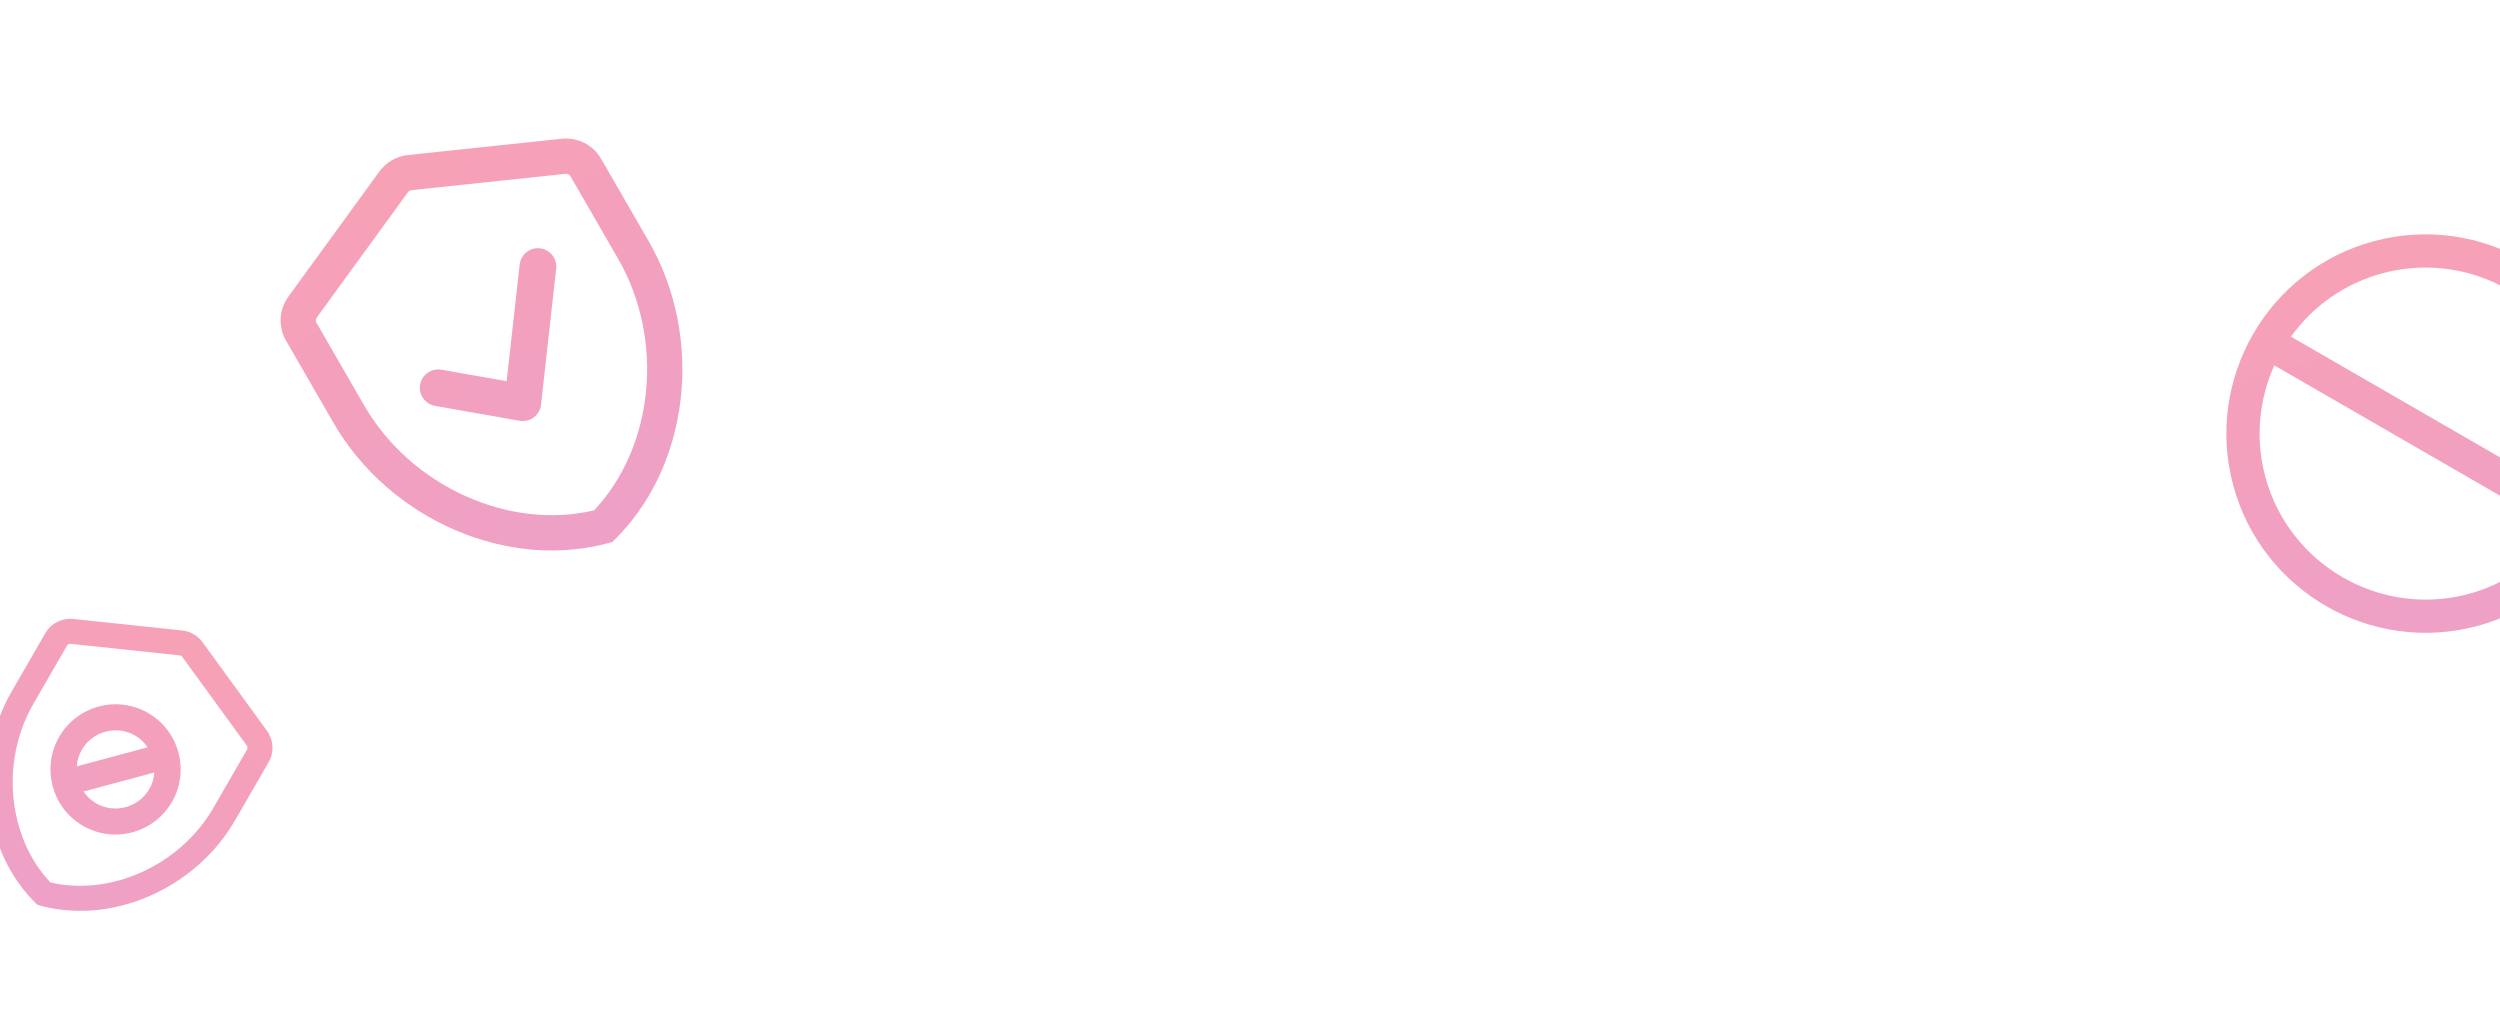
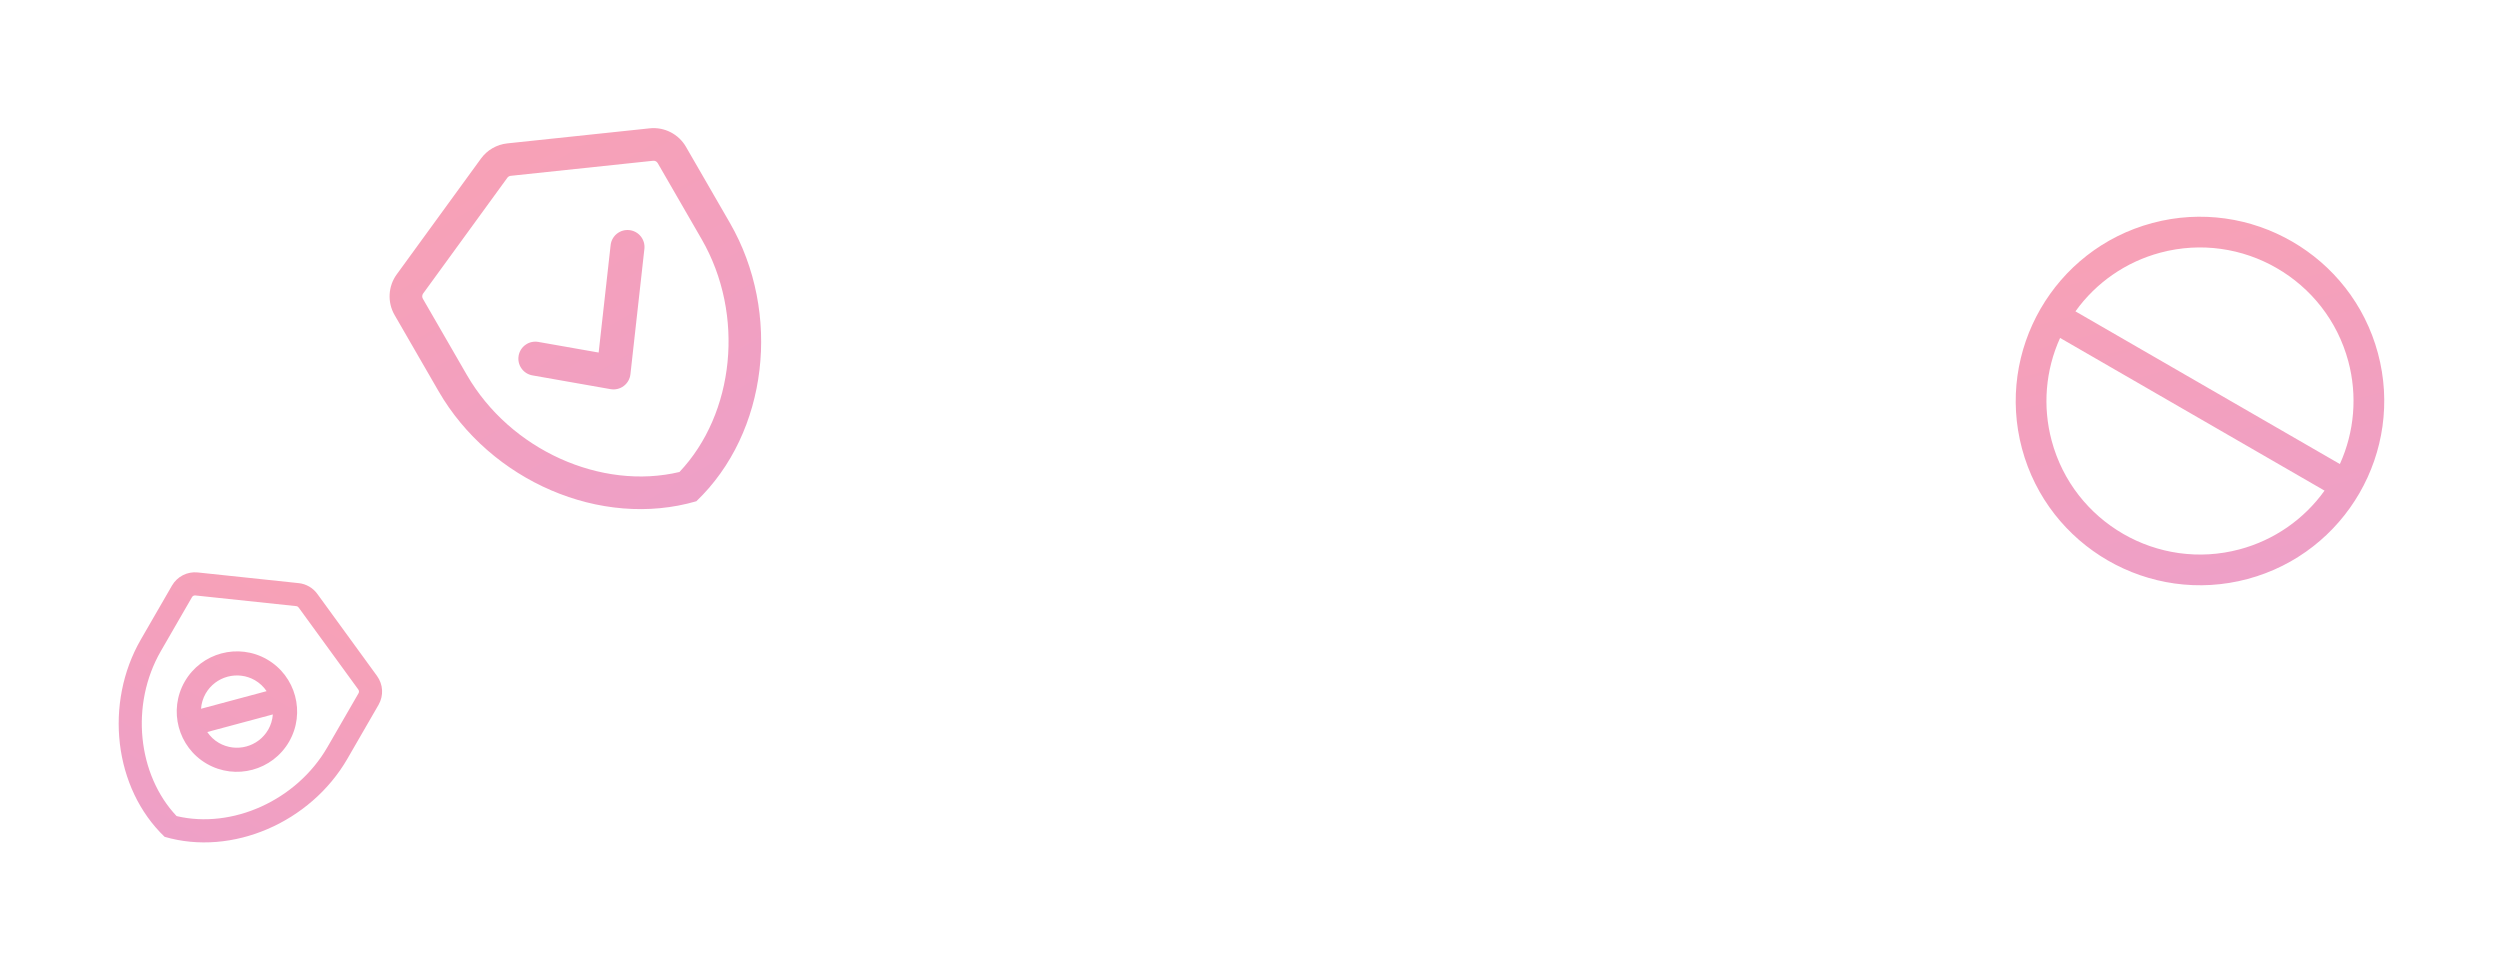
- <svg xmlns="http://www.w3.org/2000/svg" width="320" height="132" viewBox="0 0 320 132" fill="none">
-   <g opacity="0.4">
-     <path fill-rule="evenodd" clip-rule="evenodd" d="M23 83.887L9.03 82.409C8.846 82.39 8.668 82.481 8.575 82.641L4.266 90.106C-0.01 97.511 1.04 107.23 6.442 112.946C14.094 114.766 23.035 110.816 27.311 103.411L31.621 95.946C31.713 95.786 31.703 95.586 31.594 95.437L23.329 84.077C23.251 83.97 23.132 83.901 23 83.887ZM23.337 80.705C24.369 80.814 25.306 81.355 25.917 82.194L34.181 93.554C35.034 94.726 35.117 96.29 34.392 97.546L30.082 105.011C24.993 113.825 14.135 118.547 4.785 115.817C-2.255 109.084 -3.595 97.32 1.494 88.506L5.804 81.041C6.529 79.785 7.925 79.075 9.366 79.227L23.337 80.705ZM10.622 105.707C6.642 103.409 5.276 98.299 7.574 94.319C9.873 90.336 14.982 88.965 18.961 91.263C22.94 93.56 24.307 98.67 22.008 102.652C19.709 106.633 14.601 108.004 10.622 105.707ZM19.121 100.985C19.507 100.317 19.704 99.599 19.76 98.878L10.686 101.312C11.094 101.908 11.623 102.432 12.29 102.817C14.677 104.196 17.742 103.373 19.121 100.985ZM10.461 95.985C10.076 96.651 9.879 97.372 9.823 98.093L18.899 95.657C18.49 95.061 17.961 94.535 17.294 94.15C14.906 92.772 11.841 93.595 10.461 95.985Z" fill="url(#paint0_linear_3054_3370)" />
-     <path fill-rule="evenodd" clip-rule="evenodd" d="M52.217 24.602L40.559 40.626C40.406 40.837 40.391 41.118 40.522 41.344L46.601 51.874C52.632 62.32 65.244 67.892 76.038 65.324C83.658 57.261 85.138 43.552 79.108 33.106L73.028 22.576C72.898 22.351 72.647 22.223 72.387 22.25L52.682 24.334C52.496 24.354 52.327 24.451 52.217 24.602ZM48.567 21.947C49.429 20.763 50.751 20 52.207 19.846L71.913 17.761C73.946 17.546 75.915 18.549 76.937 20.319L83.017 30.849C90.195 43.283 88.305 59.876 78.375 69.373C65.186 73.224 49.87 66.564 42.692 54.131L36.613 43.601C35.59 41.83 35.707 39.624 36.91 37.97L48.567 21.947ZM69.249 51.804C69.178 52.448 68.841 53.036 68.323 53.425C68.247 53.483 68.17 53.532 68.088 53.58C67.612 53.855 67.053 53.953 66.507 53.859L55.689 51.954C54.408 51.73 53.555 50.51 53.777 49.23C54.001 47.954 55.219 47.092 56.5 47.322L64.852 48.791L66.517 33.86C66.662 32.569 67.822 31.64 69.114 31.785C70.405 31.929 71.335 33.093 71.19 34.384L69.249 51.804Z" fill="url(#paint1_linear_3054_3370)" />
-     <path fill-rule="evenodd" clip-rule="evenodd" d="M317.078 80.13C303.496 83.769 289.486 75.681 285.846 62.098C282.207 48.516 290.296 34.506 303.878 30.867C317.46 27.228 331.47 35.316 335.109 48.898C338.749 62.481 330.66 76.491 317.078 80.13ZM289.952 60.998C292.984 72.317 304.66 79.057 315.978 76.025C320.9 74.706 324.952 71.75 327.717 67.903L291.116 46.772C289.166 51.089 288.633 56.076 289.952 60.998ZM304.978 34.972C300.056 36.291 296.005 39.244 293.241 43.091L329.839 64.223C331.789 59.906 332.322 54.919 331.004 49.998C327.971 38.68 316.296 31.939 304.978 34.972Z" fill="url(#paint2_linear_3054_3370)" />
+ <svg xmlns="http://www.w3.org/2000/svg" width="346" height="132" fill="none">
+   <g fill-rule="evenodd" clip-rule="evenodd" opacity=".4">
+     <path fill="url(#a)" d="m41 83.887-13.97-1.478a.468.468 0 0 0-.455.232l-4.31 7.465c-4.275 7.405-3.225 17.124 2.177 22.84 7.652 1.82 16.593-2.13 20.869-9.535l4.31-7.465a.468.468 0 0 0-.027-.51l-8.265-11.36a.468.468 0 0 0-.33-.19Zm.337-3.182c1.031.109 1.97.65 2.58 1.49l8.264 11.359a3.668 3.668 0 0 1 .21 3.992l-4.31 7.465c-5.088 8.814-15.946 13.536-25.296 10.806-7.04-6.733-8.38-18.497-3.29-27.311l4.31-7.465a3.668 3.668 0 0 1 3.561-1.814l13.97 1.478Zm-12.715 25.002c-3.98-2.298-5.346-7.408-3.048-11.388 2.3-3.983 7.407-5.354 11.387-3.056 3.98 2.297 5.346 7.407 3.047 11.389-2.299 3.981-7.407 5.352-11.386 3.055Zm8.499-4.722a4.95 4.95 0 0 0 .639-2.107l-9.074 2.434c.408.596.937 1.12 1.604 1.505a5.007 5.007 0 0 0 6.831-1.832Zm-8.66-5a4.954 4.954 0 0 0-.638 2.108l9.075-2.436a4.946 4.946 0 0 0-1.604-1.507 5.01 5.01 0 0 0-6.833 1.835Z" />
+     <path fill="url(#b)" d="M70.217 24.602 58.56 40.626a.66.66 0 0 0-.037.718l6.079 10.53c6.03 10.446 18.643 16.018 29.436 13.45 7.621-8.063 9.101-21.772 3.07-32.218l-6.079-10.53a.66.66 0 0 0-.64-.326L70.68 24.334a.66.66 0 0 0-.464.268Zm-3.65-2.655a5.174 5.174 0 0 1 3.64-2.101l19.706-2.085a5.173 5.173 0 0 1 5.024 2.558l6.08 10.53c7.178 12.434 5.288 29.027-4.642 38.524-13.19 3.851-28.505-2.809-35.683-15.242l-6.08-10.53a5.174 5.174 0 0 1 .297-5.63l11.658-16.024ZM87.25 51.804a2.352 2.352 0 0 1-2.742 2.055l-10.818-1.905a2.355 2.355 0 0 1-1.912-2.724 2.348 2.348 0 0 1 2.723-1.908l8.352 1.47 1.665-14.932a2.352 2.352 0 0 1 4.673.524l-1.941 17.42Z" />
+     <path fill="url(#c)" d="M311.078 80.13c-13.582 3.64-27.592-4.45-31.232-18.032-3.639-13.582 4.45-27.592 18.032-31.231 13.582-3.64 27.592 4.45 31.231 18.031 3.64 13.583-4.449 27.593-18.031 31.232Zm-27.126-19.132c3.032 11.319 14.708 18.06 26.026 15.027a21.157 21.157 0 0 0 11.739-8.122L285.116 46.77a21.15 21.15 0 0 0-1.164 14.227Zm15.026-26.026a21.145 21.145 0 0 0-11.737 8.12l36.598 21.131a21.151 21.151 0 0 0 1.165-14.225c-3.033-11.318-14.708-18.059-26.026-15.026Z" />
  </g>
  <defs>
-     <linearGradient id="paint0_linear_3054_3370" x1="15.681" y1="75.92" x2="-4.319" y2="110.561" gradientUnits="userSpaceOnUse">
+     <linearGradient id="a" x1="33.681" x2="13.681" y1="75.92" y2="110.561" gradientUnits="userSpaceOnUse">
      <stop stop-color="#EC1349" />
      <stop offset="1" stop-color="#D41173" />
    </linearGradient>
-     <linearGradient id="paint1_linear_3054_3370" x1="37.323" y1="27.924" x2="65.534" y2="76.787" gradientUnits="userSpaceOnUse">
+     <linearGradient id="b" x1="55.323" x2="83.534" y1="27.924" y2="76.787" gradientUnits="userSpaceOnUse">
      <stop stop-color="#EC1349" />
      <stop offset="1" stop-color="#D41173" />
    </linearGradient>
-     <linearGradient id="paint2_linear_3054_3370" x1="288.19" y1="35.07" x2="301.39" y2="84.334" gradientUnits="userSpaceOnUse">
+     <linearGradient id="c" x1="282.19" x2="295.39" y1="35.07" y2="84.333" gradientUnits="userSpaceOnUse">
      <stop stop-color="#EC1349" />
      <stop offset="1" stop-color="#D41173" />
    </linearGradient>
  </defs>
</svg>
